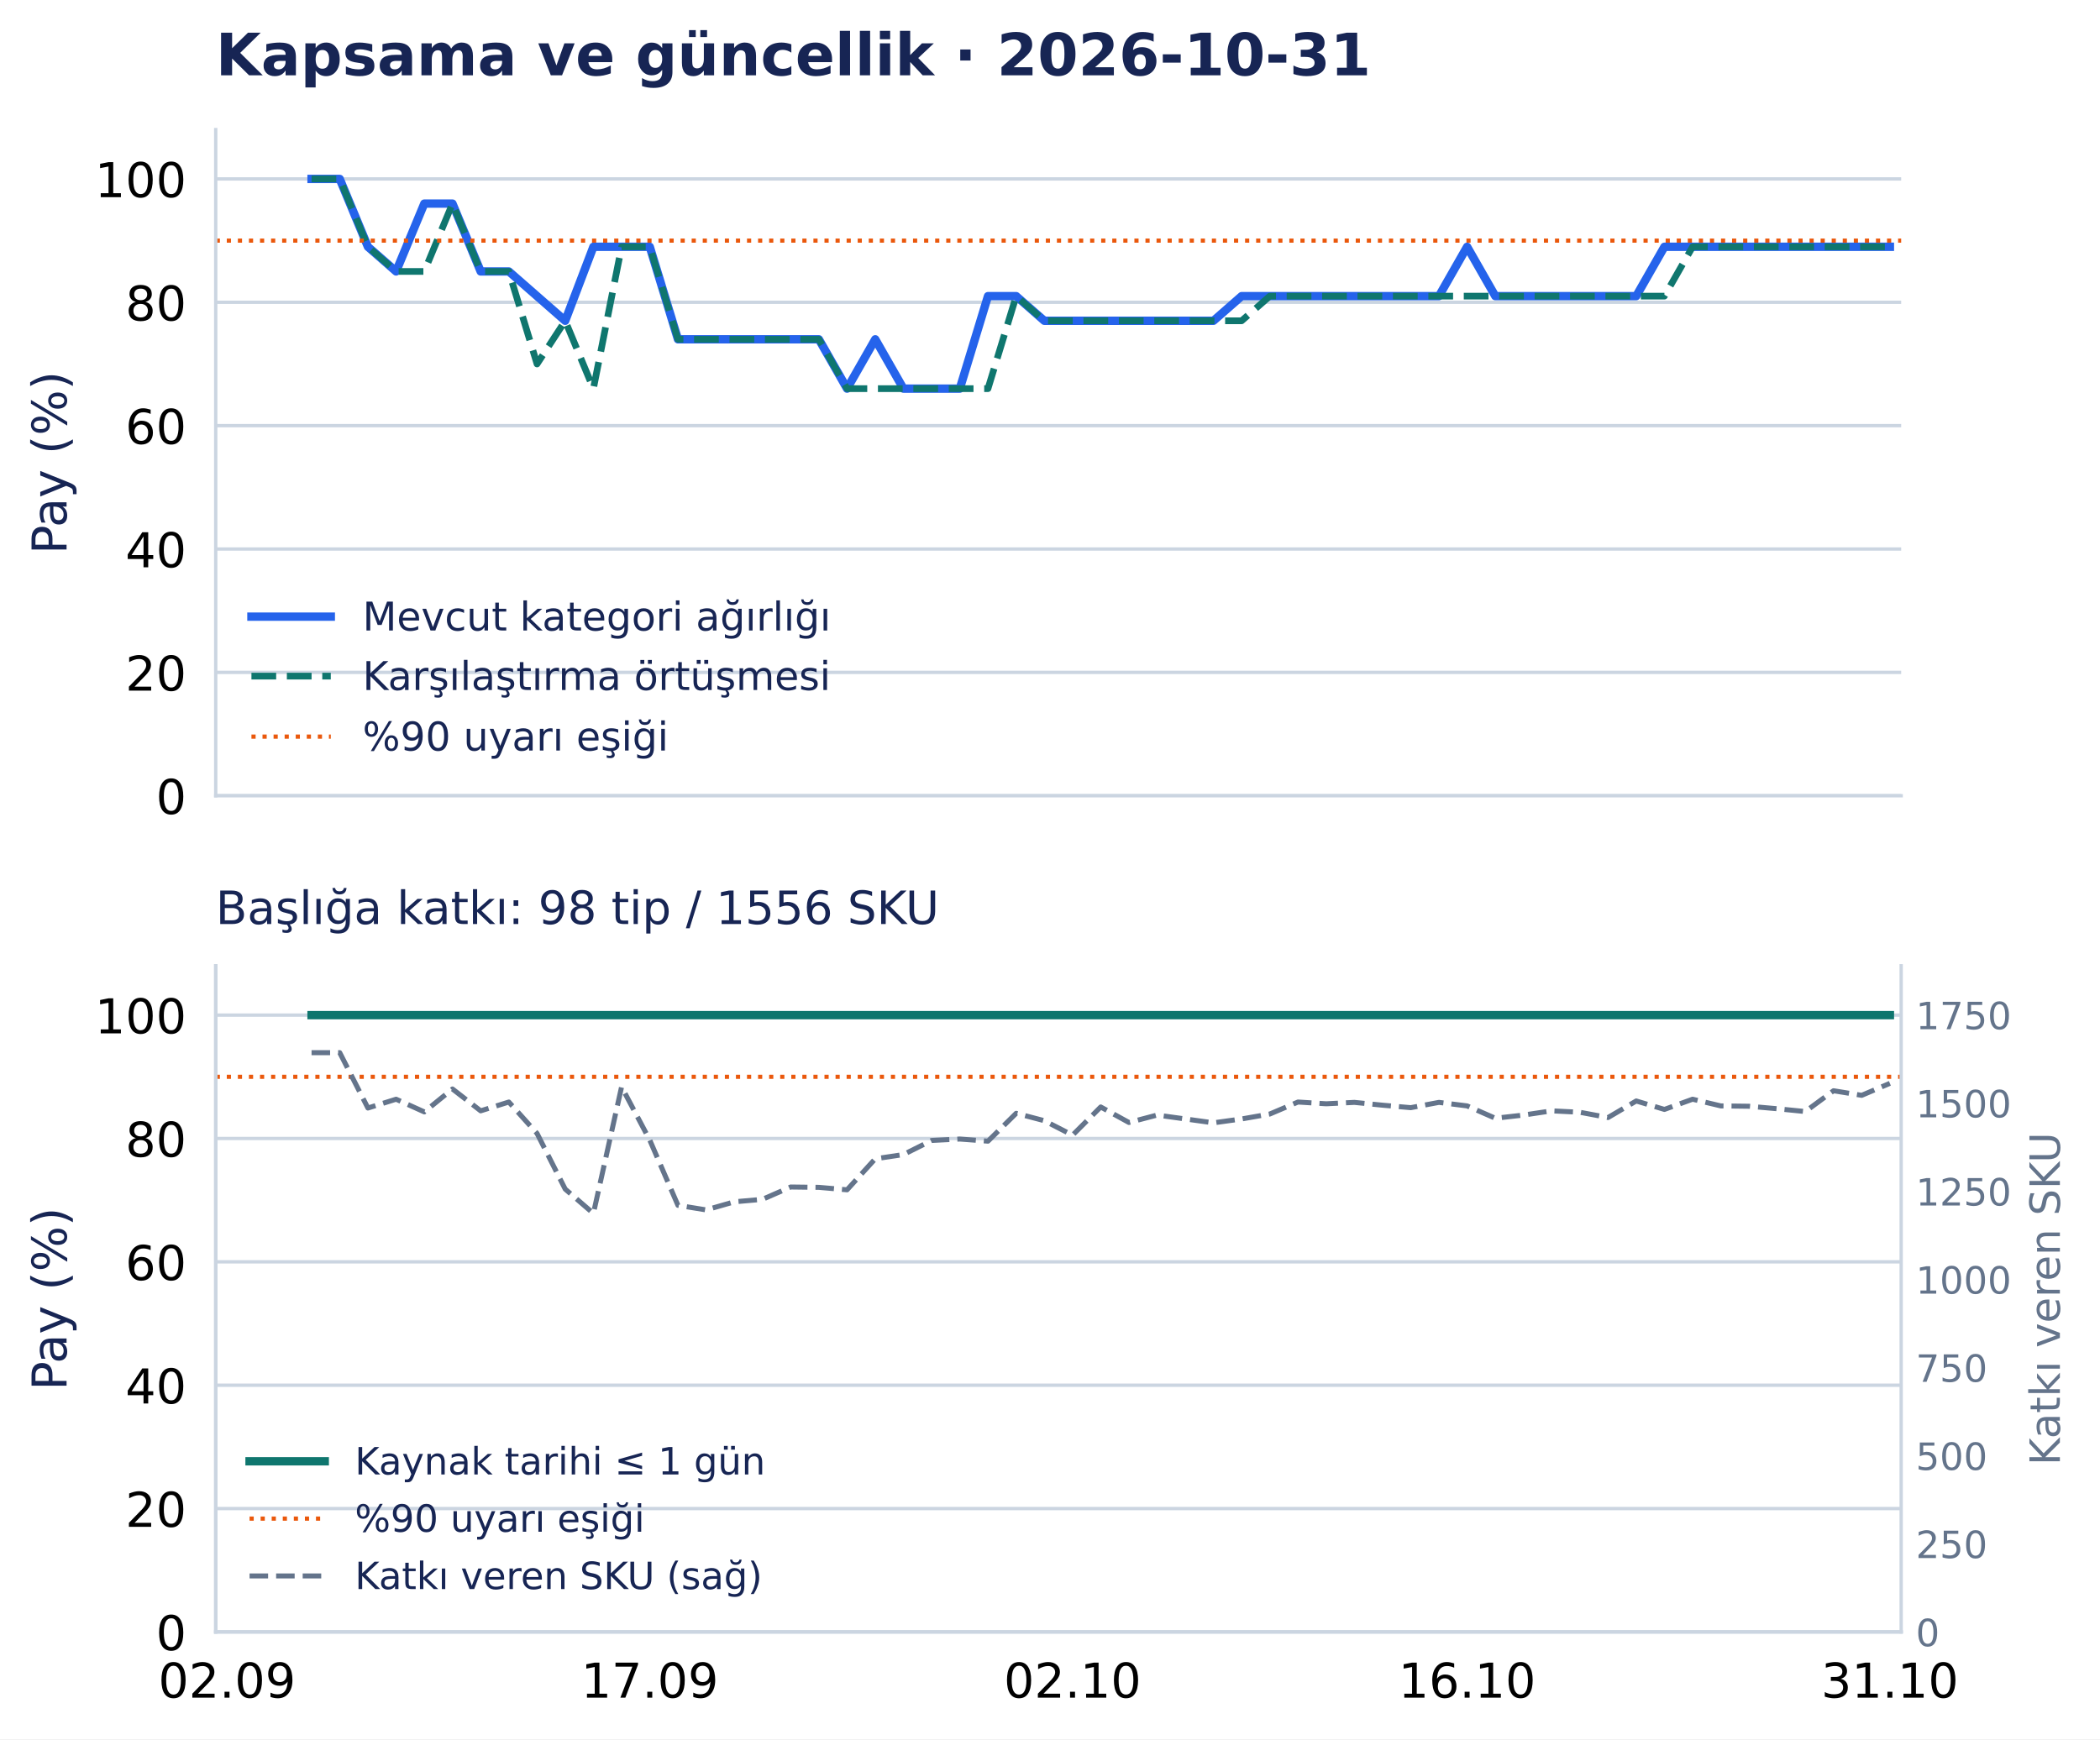
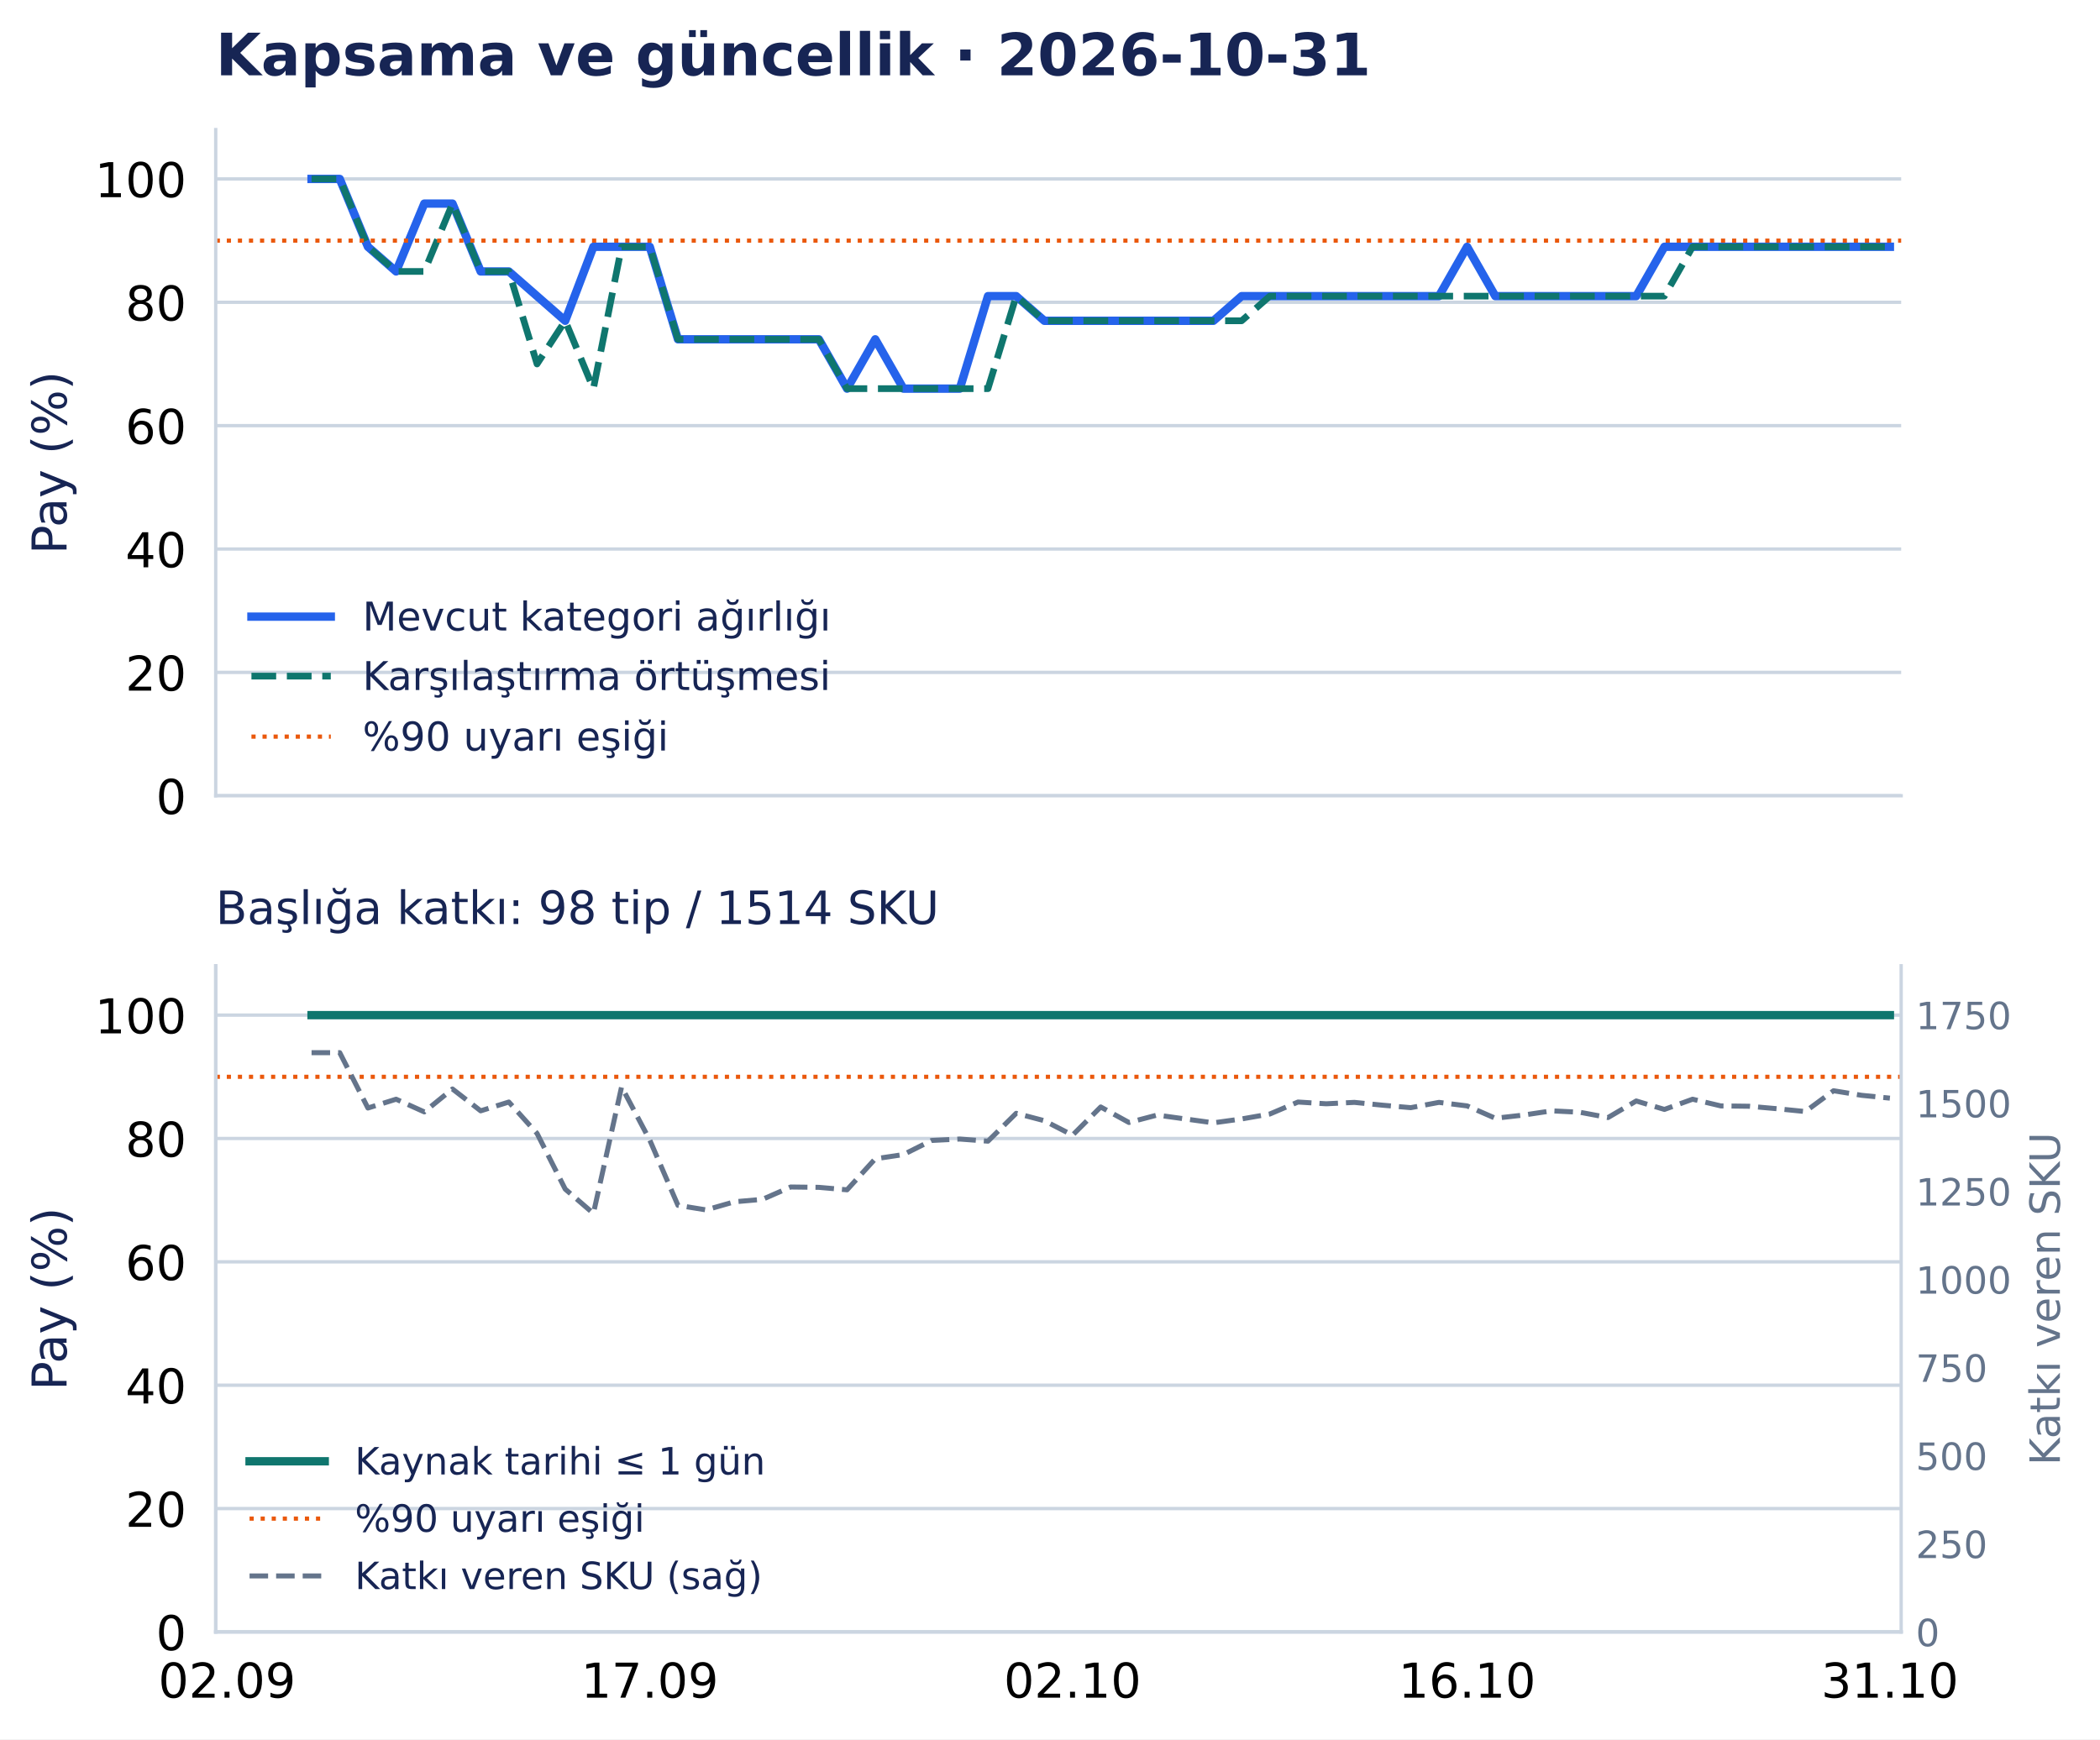
<svg xmlns="http://www.w3.org/2000/svg" width="502.794pt" height="416.535pt" viewBox="0 0 502.794 416.535" version="1.1">
  <defs>
    <style type="text/css">*{stroke-linejoin: round; stroke-linecap: butt}</style>
  </defs>
  <g id="figure_1">
    <g id="patch_1">
      <path d="M 0 416.535 L 502.794 416.535 L 502.794 0 L 0 0 z " style="fill: #ffffff" />
    </g>
    <g id="axes_1">
      <g id="patch_2">
        <path d="M 51.651 190.574 L 455.188 190.574 L 455.188 31.035 L 51.651 31.035 z " style="fill: #ffffff" />
      </g>
      <g id="matplotlib.axis_1">
        <g id="xtick_1">
          <g id="line2d_1" />
        </g>
        <g id="xtick_2">
          <g id="line2d_2" />
        </g>
        <g id="xtick_3">
          <g id="line2d_3" />
        </g>
        <g id="xtick_4">
          <g id="line2d_4" />
        </g>
        <g id="xtick_5">
          <g id="line2d_5" />
        </g>
      </g>
      <g id="matplotlib.axis_2">
        <g id="ytick_1">
          <g id="line2d_6">
            <path d="M 51.651 190.574 L 455.188 190.574 " clip-path="url(#p0e1365a26f)" style="fill: none; stroke: #cbd5e1; stroke-width: 0.8; stroke-linecap: square" />
          </g>
          <g id="line2d_7" />
          <g id="text_1">
            <text style="font-size: 11.5px; font-family: 'DejaVu Sans', 'Bitstream Vera Sans', 'Computer Modern Sans Serif', 'Lucida Grande', 'Verdana', 'Geneva', 'Lucid', 'Arial', 'Helvetica', 'Avant Garde', sans-serif; text-anchor: end" x="44.651" y="194.943" transform="rotate(-0 44.65062 194.9427)">0</text>
          </g>
        </g>
        <g id="ytick_2">
          <g id="line2d_8">
            <path d="M 51.651 161.03 L 455.188 161.03 " clip-path="url(#p0e1365a26f)" style="fill: none; stroke: #cbd5e1; stroke-width: 0.8; stroke-linecap: square" />
          </g>
          <g id="line2d_9" />
          <g id="text_2">
            <text style="font-size: 11.5px; font-family: 'DejaVu Sans', 'Bitstream Vera Sans', 'Computer Modern Sans Serif', 'Lucida Grande', 'Verdana', 'Geneva', 'Lucid', 'Arial', 'Helvetica', 'Avant Garde', sans-serif; text-anchor: end" x="44.651" y="165.398" transform="rotate(-0 44.65062 165.3983)">20</text>
          </g>
        </g>
        <g id="ytick_3">
          <g id="line2d_10">
            <path d="M 51.651 131.485 L 455.188 131.485 " clip-path="url(#p0e1365a26f)" style="fill: none; stroke: #cbd5e1; stroke-width: 0.8; stroke-linecap: square" />
          </g>
          <g id="line2d_11" />
          <g id="text_3">
            <text style="font-size: 11.5px; font-family: 'DejaVu Sans', 'Bitstream Vera Sans', 'Computer Modern Sans Serif', 'Lucida Grande', 'Verdana', 'Geneva', 'Lucid', 'Arial', 'Helvetica', 'Avant Garde', sans-serif; text-anchor: end" x="44.651" y="135.854" transform="rotate(-0 44.65062 135.854)">40</text>
          </g>
        </g>
        <g id="ytick_4">
          <g id="line2d_12">
            <path d="M 51.651 101.941 L 455.188 101.941 " clip-path="url(#p0e1365a26f)" style="fill: none; stroke: #cbd5e1; stroke-width: 0.8; stroke-linecap: square" />
          </g>
          <g id="line2d_13" />
          <g id="text_4">
            <text style="font-size: 11.5px; font-family: 'DejaVu Sans', 'Bitstream Vera Sans', 'Computer Modern Sans Serif', 'Lucida Grande', 'Verdana', 'Geneva', 'Lucid', 'Arial', 'Helvetica', 'Avant Garde', sans-serif; text-anchor: end" x="44.651" y="106.31" transform="rotate(-0 44.65062 106.3097)">60</text>
          </g>
        </g>
        <g id="ytick_5">
          <g id="line2d_14">
            <path d="M 51.651 72.397 L 455.188 72.397 " clip-path="url(#p0e1365a26f)" style="fill: none; stroke: #cbd5e1; stroke-width: 0.8; stroke-linecap: square" />
          </g>
          <g id="line2d_15" />
          <g id="text_5">
            <text style="font-size: 11.5px; font-family: 'DejaVu Sans', 'Bitstream Vera Sans', 'Computer Modern Sans Serif', 'Lucida Grande', 'Verdana', 'Geneva', 'Lucid', 'Arial', 'Helvetica', 'Avant Garde', sans-serif; text-anchor: end" x="44.651" y="76.765" transform="rotate(-0 44.65062 76.76539)">80</text>
          </g>
        </g>
        <g id="ytick_6">
          <g id="line2d_16">
            <path d="M 51.651 42.852 L 455.188 42.852 " clip-path="url(#p0e1365a26f)" style="fill: none; stroke: #cbd5e1; stroke-width: 0.8; stroke-linecap: square" />
          </g>
          <g id="line2d_17" />
          <g id="text_6">
            <text style="font-size: 11.5px; font-family: 'DejaVu Sans', 'Bitstream Vera Sans', 'Computer Modern Sans Serif', 'Lucida Grande', 'Verdana', 'Geneva', 'Lucid', 'Arial', 'Helvetica', 'Avant Garde', sans-serif; text-anchor: end" x="44.651" y="47.221" transform="rotate(-0 44.65062 47.22107)">100</text>
          </g>
        </g>
        <g id="text_7">
          <text style="font-size: 11.5px; font-family: 'DejaVu Sans', 'Bitstream Vera Sans', 'Computer Modern Sans Serif', 'Lucida Grande', 'Verdana', 'Geneva', 'Lucid', 'Arial', 'Helvetica', 'Avant Garde', sans-serif; text-anchor: middle; fill: #172554" x="15.937" y="110.804" transform="rotate(-90 15.93731 110.8044)">Pay (%)</text>
        </g>
      </g>
      <g id="line2d_18">
        <path d="M 74.594 42.852 L 81.342 42.852 L 88.09 59.102 L 94.839 65.011 L 101.587 48.761 L 108.335 48.761 L 115.083 65.011 L 121.831 65.011 L 128.579 70.92 L 135.327 76.828 L 142.075 59.102 L 148.824 59.102 L 155.572 59.102 L 162.32 81.26 L 169.068 81.26 L 175.816 81.26 L 182.564 81.26 L 189.312 81.26 L 196.06 81.26 L 202.809 93.078 L 209.557 81.26 L 216.305 93.078 L 223.053 93.078 L 229.801 93.078 L 236.549 70.92 L 243.297 70.92 L 250.045 76.828 L 256.794 76.828 L 263.542 76.828 L 270.29 76.828 L 277.038 76.828 L 283.786 76.828 L 290.534 76.828 L 297.282 70.92 L 304.03 70.92 L 310.778 70.92 L 317.527 70.92 L 324.275 70.92 L 331.023 70.92 L 337.771 70.92 L 344.519 70.92 L 351.267 59.102 L 358.015 70.92 L 364.763 70.92 L 371.512 70.92 L 378.26 70.92 L 385.008 70.92 L 391.756 70.92 L 398.504 59.102 L 405.252 59.102 L 412 59.102 L 418.748 59.102 L 425.497 59.102 L 432.245 59.102 L 438.993 59.102 L 445.741 59.102 L 452.489 59.102 " clip-path="url(#p0e1365a26f)" style="fill: none; stroke: #2563eb; stroke-width: 2; stroke-linecap: square" />
      </g>
      <g id="line2d_19">
        <path d="M 74.594 42.852 L 81.342 42.852 L 88.09 59.102 L 94.839 65.011 L 101.587 65.011 L 108.335 48.761 L 115.083 65.011 L 121.831 65.011 L 128.579 87.169 L 135.327 76.828 L 142.075 93.078 L 148.824 59.102 L 155.572 59.102 L 162.32 81.26 L 169.068 81.26 L 175.816 81.26 L 182.564 81.26 L 189.312 81.26 L 196.06 81.26 L 202.809 93.078 L 209.557 93.078 L 216.305 93.078 L 223.053 93.078 L 229.801 93.078 L 236.549 93.078 L 243.297 70.92 L 250.045 76.828 L 256.794 76.828 L 263.542 76.828 L 270.29 76.828 L 277.038 76.828 L 283.786 76.828 L 290.534 76.828 L 297.282 76.828 L 304.03 70.92 L 310.778 70.92 L 317.527 70.92 L 324.275 70.92 L 331.023 70.92 L 337.771 70.92 L 344.519 70.92 L 351.267 70.92 L 358.015 70.92 L 364.763 70.92 L 371.512 70.92 L 378.26 70.92 L 385.008 70.92 L 391.756 70.92 L 398.504 70.92 L 405.252 59.102 L 412 59.102 L 418.748 59.102 L 425.497 59.102 L 432.245 59.102 L 438.993 59.102 L 445.741 59.102 L 452.489 59.102 " clip-path="url(#p0e1365a26f)" style="fill: none; stroke-dasharray: 5.92,2.56; stroke-dashoffset: 0; stroke: #0f766e; stroke-width: 1.6" />
      </g>
      <g id="line2d_20">
        <path d="M 51.651 57.625 L 455.188 57.625 " clip-path="url(#p0e1365a26f)" style="fill: none; stroke-dasharray: 1,1.65; stroke-dashoffset: 0; stroke: #ea580c" />
      </g>
      <g id="patch_3">
        <path d="M 51.651 190.574 L 51.651 31.035 " style="fill: none; stroke: #cbd5e1; stroke-width: 0.8; stroke-linejoin: miter; stroke-linecap: square" />
      </g>
      <g id="patch_4">
        <path d="M 51.651 190.574 L 455.188 190.574 " style="fill: none; stroke: #cbd5e1; stroke-width: 0.8; stroke-linejoin: miter; stroke-linecap: square" />
      </g>
      <g id="text_8">
        <text style="font-weight: 700; font-size: 14px; font-family: 'DejaVu Sans', 'Bitstream Vera Sans', 'Computer Modern Sans Serif', 'Lucida Grande', 'Verdana', 'Geneva', 'Lucid', 'Arial', 'Helvetica', 'Avant Garde', sans-serif; text-anchor: start; fill: #172554" x="51.651" y="18.035" transform="rotate(-0 51.65062 18.03469)">Kapsama ve güncellik · 2026-10-31</text>
      </g>
      <g id="legend_1">
        <g id="line2d_21">
          <path d="M 60.201 147.675 L 69.701 147.675 L 79.201 147.675 " style="fill: none; stroke: #2563eb; stroke-width: 2; stroke-linecap: square" />
        </g>
        <g id="text_9">
          <text style="font-size: 9.5px; font-family: 'DejaVu Sans', 'Bitstream Vera Sans', 'Computer Modern Sans Serif', 'Lucida Grande', 'Verdana', 'Geneva', 'Lucid', 'Arial', 'Helvetica', 'Avant Garde', sans-serif; text-anchor: start; fill: #172554" x="86.801" y="151" transform="rotate(-0 86.80062 150.9998)">Mevcut kategori ağırlığı</text>
        </g>
        <g id="line2d_22">
          <path d="M 60.201 161.926 L 69.701 161.926 L 79.201 161.926 " style="fill: none; stroke-dasharray: 5.92,2.56; stroke-dashoffset: 0; stroke: #0f766e; stroke-width: 1.6" />
        </g>
        <g id="text_10">
          <text style="font-size: 9.5px; font-family: 'DejaVu Sans', 'Bitstream Vera Sans', 'Computer Modern Sans Serif', 'Lucida Grande', 'Verdana', 'Geneva', 'Lucid', 'Arial', 'Helvetica', 'Avant Garde', sans-serif; text-anchor: start; fill: #172554" x="86.801" y="165.251" transform="rotate(-0 86.80062 165.2506)">Karşılaştırma örtüşmesi</text>
        </g>
        <g id="line2d_23">
          <path d="M 60.201 176.417 L 69.701 176.417 L 79.201 176.417 " style="fill: none; stroke-dasharray: 1,1.65; stroke-dashoffset: 0; stroke: #ea580c" />
        </g>
        <g id="text_11">
          <text style="font-size: 9.5px; font-family: 'DejaVu Sans', 'Bitstream Vera Sans', 'Computer Modern Sans Serif', 'Lucida Grande', 'Verdana', 'Geneva', 'Lucid', 'Arial', 'Helvetica', 'Avant Garde', sans-serif; text-anchor: start; fill: #172554" x="86.801" y="179.742" transform="rotate(-0 86.80062 179.7418)">%90 uyarı eşiği</text>
        </g>
      </g>
    </g>
    <g id="axes_2">
      <g id="patch_5">
        <path d="M 51.651 390.835 L 455.188 390.835 L 455.188 231.295 L 51.651 231.295 z " style="fill: #ffffff" />
      </g>
      <g id="matplotlib.axis_3">
        <g id="xtick_6">
          <g id="line2d_24" />
          <g id="text_12">
            <text style="font-size: 11.5px; font-family: 'DejaVu Sans', 'Bitstream Vera Sans', 'Computer Modern Sans Serif', 'Lucida Grande', 'Verdana', 'Geneva', 'Lucid', 'Arial', 'Helvetica', 'Avant Garde', sans-serif; text-anchor: middle" x="54.35" y="406.572" transform="rotate(-0 54.34987 406.572)">02.09</text>
          </g>
        </g>
        <g id="xtick_7">
          <g id="line2d_25" />
          <g id="text_13">
            <text style="font-size: 11.5px; font-family: 'DejaVu Sans', 'Bitstream Vera Sans', 'Computer Modern Sans Serif', 'Lucida Grande', 'Verdana', 'Geneva', 'Lucid', 'Arial', 'Helvetica', 'Avant Garde', sans-serif; text-anchor: middle" x="155.572" y="406.572" transform="rotate(-0 155.5717 406.572)">17.09</text>
          </g>
        </g>
        <g id="xtick_8">
          <g id="line2d_26" />
          <g id="text_14">
            <text style="font-size: 11.5px; font-family: 'DejaVu Sans', 'Bitstream Vera Sans', 'Computer Modern Sans Serif', 'Lucida Grande', 'Verdana', 'Geneva', 'Lucid', 'Arial', 'Helvetica', 'Avant Garde', sans-serif; text-anchor: middle" x="256.794" y="406.572" transform="rotate(-0 256.7935 406.572)">02.10</text>
          </g>
        </g>
        <g id="xtick_9">
          <g id="line2d_27" />
          <g id="text_15">
            <text style="font-size: 11.5px; font-family: 'DejaVu Sans', 'Bitstream Vera Sans', 'Computer Modern Sans Serif', 'Lucida Grande', 'Verdana', 'Geneva', 'Lucid', 'Arial', 'Helvetica', 'Avant Garde', sans-serif; text-anchor: middle" x="351.267" y="406.572" transform="rotate(-0 351.2672 406.572)">16.10</text>
          </g>
        </g>
        <g id="xtick_10">
          <g id="line2d_28" />
          <g id="text_16">
            <text style="font-size: 11.5px; font-family: 'DejaVu Sans', 'Bitstream Vera Sans', 'Computer Modern Sans Serif', 'Lucida Grande', 'Verdana', 'Geneva', 'Lucid', 'Arial', 'Helvetica', 'Avant Garde', sans-serif; text-anchor: middle" x="452.489" y="406.572" transform="rotate(-0 452.489 406.572)">31.10</text>
          </g>
        </g>
      </g>
      <g id="matplotlib.axis_4">
        <g id="ytick_7">
          <g id="line2d_29">
            <path d="M 51.651 390.835 L 455.188 390.835 " clip-path="url(#pd502d77126)" style="fill: none; stroke: #cbd5e1; stroke-width: 0.8; stroke-linecap: square" />
          </g>
          <g id="line2d_30" />
          <g id="text_17">
            <text style="font-size: 11.5px; font-family: 'DejaVu Sans', 'Bitstream Vera Sans', 'Computer Modern Sans Serif', 'Lucida Grande', 'Verdana', 'Geneva', 'Lucid', 'Arial', 'Helvetica', 'Avant Garde', sans-serif; text-anchor: end" x="44.651" y="395.203" transform="rotate(-0 44.65062 395.2033)">0</text>
          </g>
        </g>
        <g id="ytick_8">
          <g id="line2d_31">
            <path d="M 51.651 361.29 L 455.188 361.29 " clip-path="url(#pd502d77126)" style="fill: none; stroke: #cbd5e1; stroke-width: 0.8; stroke-linecap: square" />
          </g>
          <g id="line2d_32" />
          <g id="text_18">
            <text style="font-size: 11.5px; font-family: 'DejaVu Sans', 'Bitstream Vera Sans', 'Computer Modern Sans Serif', 'Lucida Grande', 'Verdana', 'Geneva', 'Lucid', 'Arial', 'Helvetica', 'Avant Garde', sans-serif; text-anchor: end" x="44.651" y="365.659" transform="rotate(-0 44.65062 365.659)">20</text>
          </g>
        </g>
        <g id="ytick_9">
          <g id="line2d_33">
            <path d="M 51.651 331.746 L 455.188 331.746 " clip-path="url(#pd502d77126)" style="fill: none; stroke: #cbd5e1; stroke-width: 0.8; stroke-linecap: square" />
          </g>
          <g id="line2d_34" />
          <g id="text_19">
            <text style="font-size: 11.5px; font-family: 'DejaVu Sans', 'Bitstream Vera Sans', 'Computer Modern Sans Serif', 'Lucida Grande', 'Verdana', 'Geneva', 'Lucid', 'Arial', 'Helvetica', 'Avant Garde', sans-serif; text-anchor: end" x="44.651" y="336.115" transform="rotate(-0 44.65062 336.1147)">40</text>
          </g>
        </g>
        <g id="ytick_10">
          <g id="line2d_35">
            <path d="M 51.651 302.202 L 455.188 302.202 " clip-path="url(#pd502d77126)" style="fill: none; stroke: #cbd5e1; stroke-width: 0.8; stroke-linecap: square" />
          </g>
          <g id="line2d_36" />
          <g id="text_20">
            <text style="font-size: 11.5px; font-family: 'DejaVu Sans', 'Bitstream Vera Sans', 'Computer Modern Sans Serif', 'Lucida Grande', 'Verdana', 'Geneva', 'Lucid', 'Arial', 'Helvetica', 'Avant Garde', sans-serif; text-anchor: end" x="44.651" y="306.57" transform="rotate(-0 44.65062 306.5704)">60</text>
          </g>
        </g>
        <g id="ytick_11">
          <g id="line2d_37">
            <path d="M 51.651 272.657 L 455.188 272.657 " clip-path="url(#pd502d77126)" style="fill: none; stroke: #cbd5e1; stroke-width: 0.8; stroke-linecap: square" />
          </g>
          <g id="line2d_38" />
          <g id="text_21">
            <text style="font-size: 11.5px; font-family: 'DejaVu Sans', 'Bitstream Vera Sans', 'Computer Modern Sans Serif', 'Lucida Grande', 'Verdana', 'Geneva', 'Lucid', 'Arial', 'Helvetica', 'Avant Garde', sans-serif; text-anchor: end" x="44.651" y="277.026" transform="rotate(-0 44.65062 277.0261)">80</text>
          </g>
        </g>
        <g id="ytick_12">
          <g id="line2d_39">
            <path d="M 51.651 243.113 L 455.188 243.113 " clip-path="url(#pd502d77126)" style="fill: none; stroke: #cbd5e1; stroke-width: 0.8; stroke-linecap: square" />
          </g>
          <g id="line2d_40" />
          <g id="text_22">
            <text style="font-size: 11.5px; font-family: 'DejaVu Sans', 'Bitstream Vera Sans', 'Computer Modern Sans Serif', 'Lucida Grande', 'Verdana', 'Geneva', 'Lucid', 'Arial', 'Helvetica', 'Avant Garde', sans-serif; text-anchor: end" x="44.651" y="247.482" transform="rotate(-0 44.65062 247.4817)">100</text>
          </g>
        </g>
        <g id="text_23">
          <text style="font-size: 11.5px; font-family: 'DejaVu Sans', 'Bitstream Vera Sans', 'Computer Modern Sans Serif', 'Lucida Grande', 'Verdana', 'Geneva', 'Lucid', 'Arial', 'Helvetica', 'Avant Garde', sans-serif; text-anchor: middle; fill: #172554" x="15.937" y="311.065" transform="rotate(-90 15.93731 311.065)">Pay (%)</text>
        </g>
      </g>
      <g id="line2d_41">
        <path d="M 74.594 243.113 L 81.342 243.113 L 88.09 243.113 L 94.839 243.113 L 101.587 243.113 L 108.335 243.113 L 115.083 243.113 L 121.831 243.113 L 128.579 243.113 L 135.327 243.113 L 142.075 243.113 L 148.824 243.113 L 155.572 243.113 L 162.32 243.113 L 169.068 243.113 L 175.816 243.113 L 182.564 243.113 L 189.312 243.113 L 196.06 243.113 L 202.809 243.113 L 209.557 243.113 L 216.305 243.113 L 223.053 243.113 L 229.801 243.113 L 236.549 243.113 L 243.297 243.113 L 250.045 243.113 L 256.794 243.113 L 263.542 243.113 L 270.29 243.113 L 277.038 243.113 L 283.786 243.113 L 290.534 243.113 L 297.282 243.113 L 304.03 243.113 L 310.778 243.113 L 317.527 243.113 L 324.275 243.113 L 331.023 243.113 L 337.771 243.113 L 344.519 243.113 L 351.267 243.113 L 358.015 243.113 L 364.763 243.113 L 371.512 243.113 L 378.26 243.113 L 385.008 243.113 L 391.756 243.113 L 398.504 243.113 L 405.252 243.113 L 412 243.113 L 418.748 243.113 L 425.497 243.113 L 432.245 243.113 L 438.993 243.113 L 445.741 243.113 L 452.489 243.113 " clip-path="url(#pd502d77126)" style="fill: none; stroke: #0f766e; stroke-width: 2; stroke-linecap: square" />
      </g>
      <g id="line2d_42">
        <path d="M 51.651 257.885 L 455.188 257.885 " clip-path="url(#pd502d77126)" style="fill: none; stroke-dasharray: 1,1.65; stroke-dashoffset: 0; stroke: #ea580c" />
      </g>
      <g id="patch_6">
        <path d="M 51.651 390.835 L 51.651 231.295 " style="fill: none; stroke: #cbd5e1; stroke-width: 0.8; stroke-linejoin: miter; stroke-linecap: square" />
      </g>
      <g id="patch_7">
        <path d="M 51.651 390.835 L 455.188 390.835 " style="fill: none; stroke: #cbd5e1; stroke-width: 0.8; stroke-linejoin: miter; stroke-linecap: square" />
      </g>
      <g id="text_24">
-         <text style="font-size: 11px; font-family: 'DejaVu Sans', 'Bitstream Vera Sans', 'Computer Modern Sans Serif', 'Lucida Grande', 'Verdana', 'Geneva', 'Lucid', 'Arial', 'Helvetica', 'Avant Garde', sans-serif; text-anchor: start; fill: #172554" x="51.651" y="221.295" transform="rotate(-0 51.65062 221.2954)">Başlığa katkı: 98 tip / 1556 SKU</text>
+         <text style="font-size: 11px; font-family: 'DejaVu Sans', 'Bitstream Vera Sans', 'Computer Modern Sans Serif', 'Lucida Grande', 'Verdana', 'Geneva', 'Lucid', 'Arial', 'Helvetica', 'Avant Garde', sans-serif; text-anchor: start; fill: #172554" x="51.651" y="221.295" transform="rotate(-0 51.65062 221.2954)">Başlığa katkı: 98 tip / 1514 SKU</text>
      </g>
      <g id="legend_2">
        <g id="line2d_43">
          <path d="M 59.751 349.966 L 68.751 349.966 L 77.751 349.966 " style="fill: none; stroke: #0f766e; stroke-width: 2; stroke-linecap: square" />
        </g>
        <g id="text_25">
          <text style="font-size: 9px; font-family: 'DejaVu Sans', 'Bitstream Vera Sans', 'Computer Modern Sans Serif', 'Lucida Grande', 'Verdana', 'Geneva', 'Lucid', 'Arial', 'Helvetica', 'Avant Garde', sans-serif; text-anchor: start; fill: #172554" x="84.951" y="353.116" transform="rotate(-0 84.95063 353.1155)">Kaynak tarihi ≤ 1 gün</text>
        </g>
        <g id="line2d_44">
          <path d="M 59.751 363.694 L 68.751 363.694 L 77.751 363.694 " style="fill: none; stroke-dasharray: 1,1.65; stroke-dashoffset: 0; stroke: #ea580c" />
        </g>
        <g id="text_26">
          <text style="font-size: 9px; font-family: 'DejaVu Sans', 'Bitstream Vera Sans', 'Computer Modern Sans Serif', 'Lucida Grande', 'Verdana', 'Geneva', 'Lucid', 'Arial', 'Helvetica', 'Avant Garde', sans-serif; text-anchor: start; fill: #172554" x="84.951" y="366.844" transform="rotate(-0 84.95063 366.8441)">%90 uyarı eşiği</text>
        </g>
        <g id="line2d_45">
          <path d="M 59.751 377.423 L 68.751 377.423 L 77.751 377.423 " style="fill: none; stroke-dasharray: 4.44,1.92; stroke-dashoffset: 0; stroke: #64748b; stroke-width: 1.2" />
        </g>
        <g id="text_27">
          <text style="font-size: 9px; font-family: 'DejaVu Sans', 'Bitstream Vera Sans', 'Computer Modern Sans Serif', 'Lucida Grande', 'Verdana', 'Geneva', 'Lucid', 'Arial', 'Helvetica', 'Avant Garde', sans-serif; text-anchor: start; fill: #172554" x="84.951" y="380.573" transform="rotate(-0 84.95063 380.5726)">Katkı veren SKU (sağ)</text>
        </g>
      </g>
    </g>
    <g id="axes_3">
      <g id="matplotlib.axis_5">
        <g id="ytick_13">
          <g id="line2d_46" />
          <g id="text_28">
            <text style="font-size: 9px; font-family: 'DejaVu Sans', 'Bitstream Vera Sans', 'Computer Modern Sans Serif', 'Lucida Grande', 'Verdana', 'Geneva', 'Lucid', 'Arial', 'Helvetica', 'Avant Garde', sans-serif; text-anchor: start; fill: #64748b" x="458.688" y="394.254" transform="rotate(-0 458.6883 394.2536)">0</text>
          </g>
        </g>
        <g id="ytick_14">
          <g id="line2d_47" />
          <g id="text_29">
            <text style="font-size: 9px; font-family: 'DejaVu Sans', 'Bitstream Vera Sans', 'Computer Modern Sans Serif', 'Lucida Grande', 'Verdana', 'Geneva', 'Lucid', 'Arial', 'Helvetica', 'Avant Garde', sans-serif; text-anchor: start; fill: #64748b" x="458.688" y="373.144" transform="rotate(-0 458.6883 373.1444)">250</text>
          </g>
        </g>
        <g id="ytick_15">
          <g id="line2d_48" />
          <g id="text_30">
            <text style="font-size: 9px; font-family: 'DejaVu Sans', 'Bitstream Vera Sans', 'Computer Modern Sans Serif', 'Lucida Grande', 'Verdana', 'Geneva', 'Lucid', 'Arial', 'Helvetica', 'Avant Garde', sans-serif; text-anchor: start; fill: #64748b" x="458.688" y="352.035" transform="rotate(-0 458.6883 352.0352)">500</text>
          </g>
        </g>
        <g id="ytick_16">
          <g id="line2d_49" />
          <g id="text_31">
            <text style="font-size: 9px; font-family: 'DejaVu Sans', 'Bitstream Vera Sans', 'Computer Modern Sans Serif', 'Lucida Grande', 'Verdana', 'Geneva', 'Lucid', 'Arial', 'Helvetica', 'Avant Garde', sans-serif; text-anchor: start; fill: #64748b" x="458.688" y="330.926" transform="rotate(-0 458.6883 330.9259)">750</text>
          </g>
        </g>
        <g id="ytick_17">
          <g id="line2d_50" />
          <g id="text_32">
            <text style="font-size: 9px; font-family: 'DejaVu Sans', 'Bitstream Vera Sans', 'Computer Modern Sans Serif', 'Lucida Grande', 'Verdana', 'Geneva', 'Lucid', 'Arial', 'Helvetica', 'Avant Garde', sans-serif; text-anchor: start; fill: #64748b" x="458.688" y="309.817" transform="rotate(-0 458.6883 309.8167)">1000</text>
          </g>
        </g>
        <g id="ytick_18">
          <g id="line2d_51" />
          <g id="text_33">
            <text style="font-size: 9px; font-family: 'DejaVu Sans', 'Bitstream Vera Sans', 'Computer Modern Sans Serif', 'Lucida Grande', 'Verdana', 'Geneva', 'Lucid', 'Arial', 'Helvetica', 'Avant Garde', sans-serif; text-anchor: start; fill: #64748b" x="458.688" y="288.707" transform="rotate(-0 458.6883 288.7075)">1250</text>
          </g>
        </g>
        <g id="ytick_19">
          <g id="line2d_52" />
          <g id="text_34">
            <text style="font-size: 9px; font-family: 'DejaVu Sans', 'Bitstream Vera Sans', 'Computer Modern Sans Serif', 'Lucida Grande', 'Verdana', 'Geneva', 'Lucid', 'Arial', 'Helvetica', 'Avant Garde', sans-serif; text-anchor: start; fill: #64748b" x="458.688" y="267.598" transform="rotate(-0 458.6883 267.5983)">1500</text>
          </g>
        </g>
        <g id="ytick_20">
          <g id="line2d_53" />
          <g id="text_35">
            <text style="font-size: 9px; font-family: 'DejaVu Sans', 'Bitstream Vera Sans', 'Computer Modern Sans Serif', 'Lucida Grande', 'Verdana', 'Geneva', 'Lucid', 'Arial', 'Helvetica', 'Avant Garde', sans-serif; text-anchor: start; fill: #64748b" x="458.688" y="246.489" transform="rotate(-0 458.6883 246.489)">1750</text>
          </g>
        </g>
        <g id="text_36">
          <text style="font-size: 10px; font-family: 'DejaVu Sans', 'Bitstream Vera Sans', 'Computer Modern Sans Serif', 'Lucida Grande', 'Verdana', 'Geneva', 'Lucid', 'Arial', 'Helvetica', 'Avant Garde', sans-serif; text-anchor: middle; fill: #64748b" x="493.192" y="311.065" transform="rotate(-90 493.1917 311.065)">Katkı veren SKU</text>
        </g>
      </g>
      <g id="line2d_54">
-         <path d="M 74.594 252.105 L 81.342 252.105 L 88.09 265.361 L 94.839 263.251 L 101.587 266.29 L 108.335 260.802 L 115.083 266.037 L 121.831 263.926 L 128.579 271.441 L 135.327 284.782 L 142.075 290.608 L 148.824 260.295 L 155.572 273.045 L 162.32 288.666 L 169.068 289.764 L 175.816 287.822 L 182.564 287.231 L 189.312 284.275 L 196.06 284.36 L 202.809 284.951 L 209.557 277.52 L 216.305 276.507 L 223.053 273.13 L 229.801 272.792 L 236.549 273.299 L 243.297 266.628 L 250.045 268.401 L 256.794 271.863 L 263.542 265.108 L 270.29 268.823 L 277.038 267.05 L 283.786 267.979 L 290.534 268.908 L 297.282 267.979 L 304.03 266.797 L 310.778 263.926 L 317.527 264.348 L 324.275 264.01 L 331.023 264.686 L 337.771 265.277 L 344.519 264.01 L 351.267 264.855 L 358.015 267.81 L 364.763 267.05 L 371.512 266.037 L 378.26 266.375 L 385.008 267.641 L 391.756 263.673 L 398.504 265.699 L 405.252 263.251 L 412 264.855 L 418.748 264.939 L 425.497 265.53 L 432.245 266.206 L 438.993 261.224 L 445.741 262.322 L 452.489 259.451 " clip-path="url(#pd502d77126)" style="fill: none; stroke-dasharray: 4.44,1.92; stroke-dashoffset: 0; stroke: #64748b; stroke-width: 1.2" />
+         <path d="M 74.594 252.105 L 81.342 252.105 L 88.09 265.361 L 94.839 263.251 L 101.587 266.29 L 108.335 260.802 L 115.083 266.037 L 121.831 263.926 L 128.579 271.441 L 135.327 284.782 L 142.075 290.608 L 148.824 260.295 L 155.572 273.045 L 162.32 288.666 L 169.068 289.764 L 175.816 287.822 L 182.564 287.231 L 189.312 284.275 L 196.06 284.36 L 202.809 284.951 L 209.557 277.52 L 216.305 276.507 L 223.053 273.13 L 229.801 272.792 L 236.549 273.299 L 243.297 266.628 L 250.045 268.401 L 256.794 271.863 L 263.542 265.108 L 270.29 268.823 L 277.038 267.05 L 283.786 267.979 L 290.534 268.908 L 297.282 267.979 L 304.03 266.797 L 310.778 263.926 L 317.527 264.348 L 324.275 264.01 L 331.023 264.686 L 337.771 265.277 L 344.519 264.01 L 351.267 264.855 L 358.015 267.81 L 364.763 267.05 L 371.512 266.037 L 378.26 266.375 L 385.008 267.641 L 391.756 263.673 L 398.504 265.699 L 405.252 263.251 L 412 264.855 L 418.748 264.939 L 425.497 265.53 L 432.245 266.206 L 438.993 261.224 L 445.741 262.322 L 452.489 262.997 " clip-path="url(#pd502d77126)" style="fill: none; stroke-dasharray: 4.44,1.92; stroke-dashoffset: 0; stroke: #64748b; stroke-width: 1.2" />
      </g>
      <g id="patch_8">
        <path d="M 51.651 390.835 L 51.651 231.295 " style="fill: none; stroke: #cbd5e1; stroke-width: 0.8; stroke-linejoin: miter; stroke-linecap: square" />
      </g>
      <g id="patch_9">
        <path d="M 455.188 390.835 L 455.188 231.295 " style="fill: none; stroke: #cbd5e1; stroke-width: 0.8; stroke-linejoin: miter; stroke-linecap: square" />
      </g>
      <g id="patch_10">
        <path d="M 51.651 390.835 L 455.188 390.835 " style="fill: none; stroke: #cbd5e1; stroke-width: 0.8; stroke-linejoin: miter; stroke-linecap: square" />
      </g>
    </g>
  </g>
  <defs>
    <clipPath id="p0e1365a26f">
      <rect x="51.651" y="31.035" width="403.538" height="159.539" />
    </clipPath>
    <clipPath id="pd502d77126">
      <rect x="51.651" y="231.295" width="403.538" height="159.539" />
    </clipPath>
  </defs>
</svg>
